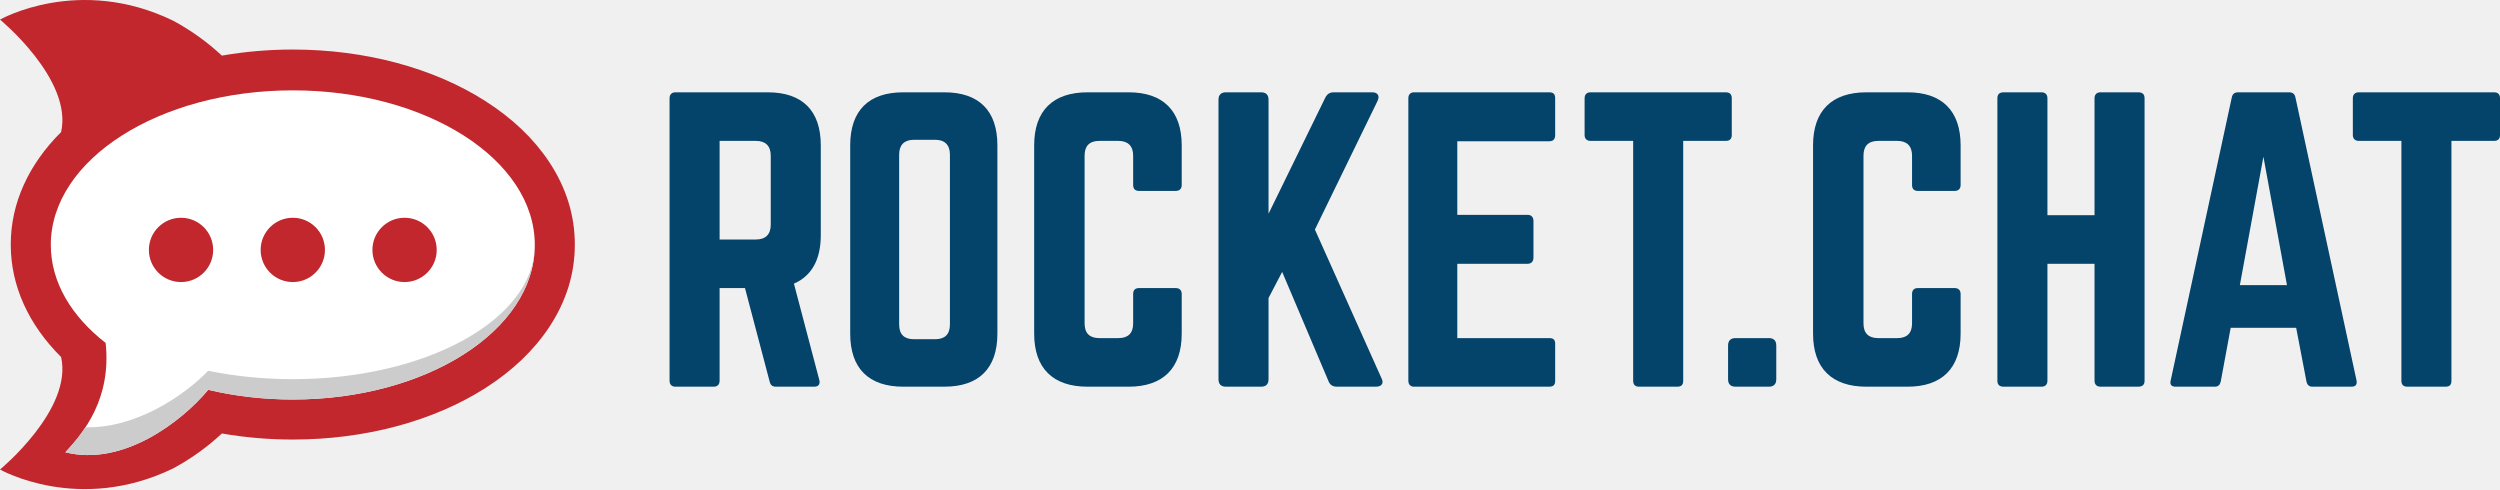
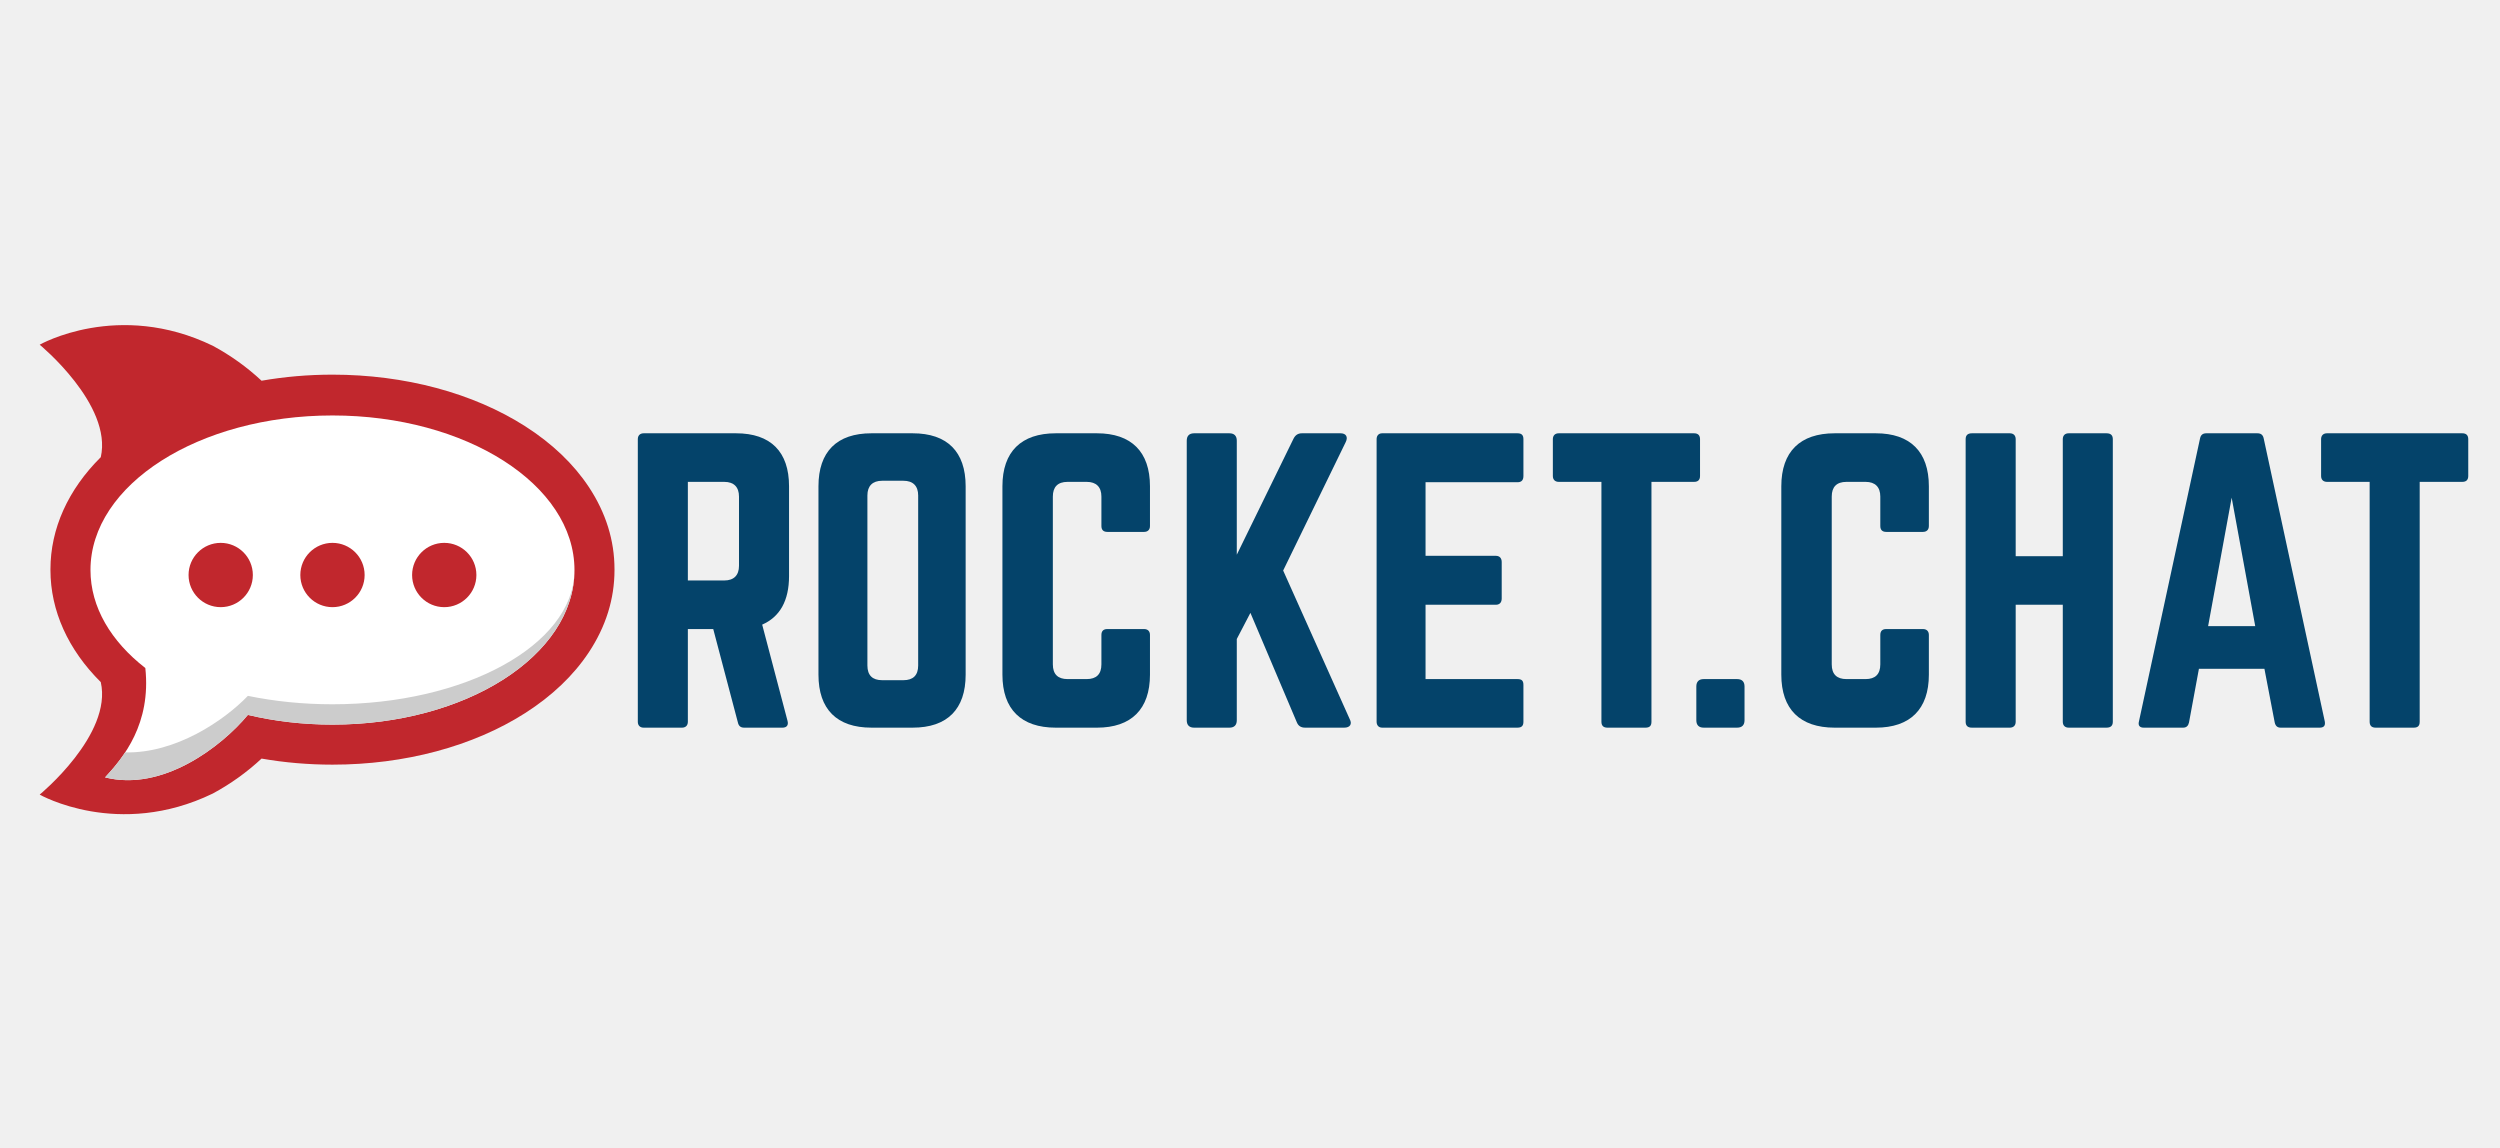
- <svg xmlns="http://www.w3.org/2000/svg" version="1.1" id="Layer_1" x="0px" y="0px" width="435.721px" height="85.242px" viewBox="62.402 -18.766 435.721 85.242" enable-background="new 62.402 -18.766 435.721 85.242" xml:space="preserve">
-   <g>
-     <path fill="#04436A" d="M205.456,22.207c0,4.297-1.603,7.119-4.681,8.465l4.425,16.803c0.192,0.771-0.192,1.154-0.898,1.154h-6.67   c-0.641,0-0.961-0.32-1.09-0.898l-4.297-16.289h-4.425v16.162c0,0.642-0.384,1.025-1.026,1.025h-6.67   c-0.641,0-1.026-0.385-1.026-1.025V-1.651c0-0.641,0.385-1.026,1.026-1.026h16.097c6.028,0,9.235,3.207,9.235,9.235V22.207   L205.456,22.207z M194.169,22.976c1.667,0,2.565-0.898,2.565-2.565V8.354c0-1.667-0.898-2.564-2.565-2.564h-6.349v17.187   L194.169,22.976L194.169,22.976z" />
-     <path fill="#04436A" d="M210.583,6.558c0-6.028,3.206-9.235,9.235-9.235h7.183c6.028,0,9.235,3.207,9.235,9.235v32.836   c0,6.027-3.207,9.234-9.235,9.234h-7.183c-6.029,0-9.235-3.207-9.235-9.234V6.558z M225.397,40.355   c1.667,0,2.565-0.834,2.565-2.565V8.162c0-1.667-0.898-2.565-2.565-2.565h-3.719c-1.667,0-2.565,0.898-2.565,2.565v29.629   c0,1.73,0.898,2.564,2.565,2.564H225.397L225.397,40.355z" />
-     <path fill="#04436A" d="M268.362,13.484c0,0.642-0.385,1.026-1.025,1.026h-6.413c-0.706,0-1.026-0.384-1.026-1.026v-5.13   c0-1.667-0.897-2.564-2.564-2.564h-3.335c-1.731,0-2.565,0.897-2.565,2.564V37.6c0,1.731,0.897,2.563,2.565,2.563h3.335   c1.667,0,2.564-0.833,2.564-2.563v-5.132c0-0.642,0.32-1.026,1.026-1.026h6.413c0.643,0,1.025,0.384,1.025,1.026v6.927   c0,6.027-3.271,9.234-9.234,9.234h-7.183c-6.028,0-9.299-3.207-9.299-9.234V6.558c0-6.028,3.271-9.235,9.299-9.235h7.183   c5.964,0,9.234,3.207,9.234,9.235V13.484z" />
-     <path fill="#04436A" d="M295.422,48.629c-0.771,0-1.218-0.32-1.476-0.961l-8.079-19.048l-2.374,4.554v14.172   c0,0.834-0.448,1.283-1.282,1.283h-6.157c-0.834,0-1.283-0.449-1.283-1.283v-48.74c0-0.833,0.449-1.283,1.283-1.283h6.157   c0.833,0,1.282,0.449,1.282,1.283v19.881l9.876-20.202c0.321-0.641,0.771-0.962,1.476-0.962h6.733c0.962,0,1.347,0.642,0.897,1.539   l-10.901,22.382l11.606,25.91c0.449,0.834,0.064,1.475-0.961,1.475H295.422z" />
-     <path fill="#04436A" d="M333.45,4.763c0,0.641-0.257,1.09-1.026,1.09h-16.033v12.826h12.249c0.643,0,1.026,0.385,1.026,1.09v6.349   c0,0.706-0.385,1.091-1.026,1.091h-12.249v12.954h16.033c0.771,0,1.026,0.321,1.026,1.026v6.414c0,0.641-0.257,1.024-1.026,1.024   h-23.6c-0.578,0-0.963-0.385-0.963-1.024V-1.651c0-0.641,0.385-1.026,0.963-1.026h23.6c0.771,0,1.026,0.385,1.026,1.026V4.763z" />
-     <path fill="#04436A" d="M363.204-2.677c0.705,0,1.026,0.385,1.026,1.026v6.414c0,0.641-0.321,1.026-1.026,1.026h-7.439v41.814   c0,0.705-0.32,1.024-1.025,1.024h-6.67c-0.643,0-1.026-0.319-1.026-1.024V5.789h-7.438c-0.643,0-1.026-0.385-1.026-1.026v-6.414   c0-0.641,0.385-1.026,1.026-1.026H363.204z" />
-     <path fill="#04436A" d="M363.585,41.445c0-0.834,0.449-1.282,1.283-1.282h5.836c0.834,0,1.282,0.448,1.282,1.282v5.899   c0,0.835-0.448,1.283-1.282,1.283h-5.836c-0.834,0-1.283-0.448-1.283-1.283V41.445z" />
-     <path fill="#04436A" d="M404.114,13.484c0,0.642-0.386,1.026-1.026,1.026h-6.413c-0.705,0-1.025-0.384-1.025-1.026v-5.13   c0-1.667-0.897-2.564-2.564-2.564h-3.335c-1.732,0-2.565,0.897-2.565,2.564V37.6c0,1.731,0.897,2.563,2.565,2.563h3.335   c1.667,0,2.564-0.833,2.564-2.563v-5.132c0-0.642,0.32-1.026,1.025-1.026h6.413c0.643,0,1.026,0.384,1.026,1.026v6.927   c0,6.027-3.271,9.234-9.235,9.234h-7.183c-6.028,0-9.299-3.207-9.299-9.234V6.558c0-6.028,3.271-9.235,9.299-9.235h7.183   c5.965,0,9.235,3.207,9.235,9.235V13.484z" />
-     <path fill="#04436A" d="M427.455-1.651c0-0.641,0.384-1.026,1.025-1.026h6.605c0.77,0,1.089,0.385,1.089,1.026v49.254   c0,0.641-0.32,1.024-1.089,1.024h-6.605c-0.643,0-1.025-0.385-1.025-1.024V27.209h-8.209v20.395c0,0.642-0.385,1.025-1.026,1.025   h-6.604c-0.771,0-1.091-0.385-1.091-1.025V-1.651c0-0.641,0.32-1.026,1.091-1.026h6.604c0.643,0,1.026,0.385,1.026,1.026v20.394   h8.209V-1.651L427.455-1.651z" />
-     <path fill="#04436A" d="M465.419,48.629c-0.577,0-0.897-0.32-1.026-0.898l-1.795-9.362h-11.416l-1.73,9.362   c-0.129,0.578-0.449,0.898-1.026,0.898h-6.861c-0.705,0-1.026-0.385-0.835-1.09l10.646-49.318c0.129-0.641,0.513-0.898,1.09-0.898   h8.915c0.577,0,0.962,0.257,1.09,0.898l10.646,49.318c0.129,0.705-0.128,1.09-0.897,1.09H465.419z M456.889,8.546l-4.104,22.382   h8.209L456.889,8.546z" />
-     <path fill="#04436A" d="M497.097-2.677c0.705,0,1.026,0.385,1.026,1.026v6.414c0,0.641-0.321,1.026-1.026,1.026h-7.438v41.814   c0,0.705-0.321,1.024-1.026,1.024h-6.67c-0.641,0-1.025-0.319-1.025-1.024V5.789h-7.438c-0.642,0-1.025-0.385-1.025-1.026v-6.414   c0-0.641,0.385-1.026,1.025-1.026H497.097z" />
+ <svg xmlns="http://www.w3.org/2000/svg" version="1.1" id="Layer_1" x="0px" y="0px" width="435.721" height="200" viewBox="62.402 -18.766 435.721 200" enable-background="new 62.402 -18.766 435.721 85.242" xml:space="preserve">
+   <defs id="defs51" />
+   <g id="g3" transform="translate(-5.532966,59.42836)">
+     <path d="m 205.456,22.207 c 0,4.297 -1.603,7.119 -4.681,8.465 l 4.425,16.803 c 0.192,0.771 -0.192,1.154 -0.898,1.154 h -6.67 c -0.641,0 -0.961,-0.32 -1.09,-0.898 l -4.297,-16.289 h -4.425 v 16.162 c 0,0.642 -0.384,1.025 -1.026,1.025 h -6.67 c -0.641,0 -1.026,-0.385 -1.026,-1.025 V -1.651 c 0,-0.641 0.385,-1.026 1.026,-1.026 h 16.097 c 6.028,0 9.235,3.207 9.235,9.235 v 15.649 l 0,0 z m -11.287,0.769 c 1.667,0 2.565,-0.898 2.565,-2.565 V 8.354 c 0,-1.667 -0.898,-2.564 -2.565,-2.564 h -6.349 v 17.187 l 6.349,-0.001 0,0 z" id="path5" style="fill:#04436a" />
+     <path d="m 210.583,6.558 c 0,-6.028 3.206,-9.235 9.235,-9.235 h 7.183 c 6.028,0 9.235,3.207 9.235,9.235 v 32.836 c 0,6.027 -3.207,9.234 -9.235,9.234 h -7.183 c -6.029,0 -9.235,-3.207 -9.235,-9.234 V 6.558 z m 14.814,33.797 c 1.667,0 2.565,-0.834 2.565,-2.565 V 8.162 c 0,-1.667 -0.898,-2.565 -2.565,-2.565 h -3.719 c -1.667,0 -2.565,0.898 -2.565,2.565 v 29.629 c 0,1.73 0.898,2.564 2.565,2.564 h 3.719 l 0,0 z" id="path7" style="fill:#04436a" />
+     <path d="m 268.362,13.484 c 0,0.642 -0.385,1.026 -1.025,1.026 h -6.413 c -0.706,0 -1.026,-0.384 -1.026,-1.026 v -5.13 c 0,-1.667 -0.897,-2.564 -2.564,-2.564 h -3.335 c -1.731,0 -2.565,0.897 -2.565,2.564 V 37.6 c 0,1.731 0.897,2.563 2.565,2.563 h 3.335 c 1.667,0 2.564,-0.833 2.564,-2.563 v -5.132 c 0,-0.642 0.32,-1.026 1.026,-1.026 h 6.413 c 0.643,0 1.025,0.384 1.025,1.026 v 6.927 c 0,6.027 -3.271,9.234 -9.234,9.234 h -7.183 c -6.028,0 -9.299,-3.207 -9.299,-9.234 V 6.558 c 0,-6.028 3.271,-9.235 9.299,-9.235 h 7.183 c 5.964,0 9.234,3.207 9.234,9.235 v 6.926 z" id="path9" style="fill:#04436a" />
+     <path d="m 295.422,48.629 c -0.771,0 -1.218,-0.32 -1.476,-0.961 l -8.079,-19.048 -2.374,4.554 v 14.172 c 0,0.834 -0.448,1.283 -1.282,1.283 h -6.157 c -0.834,0 -1.283,-0.449 -1.283,-1.283 v -48.74 c 0,-0.833 0.449,-1.283 1.283,-1.283 h 6.157 c 0.833,0 1.282,0.449 1.282,1.283 v 19.881 l 9.876,-20.202 c 0.321,-0.641 0.771,-0.962 1.476,-0.962 h 6.733 c 0.962,0 1.347,0.642 0.897,1.539 l -10.901,22.382 11.606,25.91 c 0.449,0.834 0.064,1.475 -0.961,1.475 h -6.797 z" id="path11" style="fill:#04436a" />
+     <path d="m 333.45,4.763 c 0,0.641 -0.257,1.09 -1.026,1.09 h -16.033 v 12.826 h 12.249 c 0.643,0 1.026,0.385 1.026,1.09 v 6.349 c 0,0.706 -0.385,1.091 -1.026,1.091 h -12.249 v 12.954 h 16.033 c 0.771,0 1.026,0.321 1.026,1.026 v 6.414 c 0,0.641 -0.257,1.024 -1.026,1.024 h -23.6 c -0.578,0 -0.963,-0.385 -0.963,-1.024 V -1.651 c 0,-0.641 0.385,-1.026 0.963,-1.026 h 23.6 c 0.771,0 1.026,0.385 1.026,1.026 v 6.414 z" id="path13" style="fill:#04436a" />
+     <path d="m 363.204,-2.677 c 0.705,0 1.026,0.385 1.026,1.026 v 6.414 c 0,0.641 -0.321,1.026 -1.026,1.026 h -7.439 v 41.814 c 0,0.705 -0.32,1.024 -1.025,1.024 h -6.67 c -0.643,0 -1.026,-0.319 -1.026,-1.024 V 5.789 h -7.438 c -0.643,0 -1.026,-0.385 -1.026,-1.026 v -6.414 c 0,-0.641 0.385,-1.026 1.026,-1.026 h 23.598 z" id="path15" style="fill:#04436a" />
+     <path d="m 363.585,41.445 c 0,-0.834 0.449,-1.282 1.283,-1.282 h 5.836 c 0.834,0 1.282,0.448 1.282,1.282 v 5.899 c 0,0.835 -0.448,1.283 -1.282,1.283 h -5.836 c -0.834,0 -1.283,-0.448 -1.283,-1.283 v -5.899 z" id="path17" style="fill:#04436a" />
+     <path d="m 404.114,13.484 c 0,0.642 -0.386,1.026 -1.026,1.026 h -6.413 c -0.705,0 -1.025,-0.384 -1.025,-1.026 v -5.13 c 0,-1.667 -0.897,-2.564 -2.564,-2.564 h -3.335 c -1.732,0 -2.565,0.897 -2.565,2.564 V 37.6 c 0,1.731 0.897,2.563 2.565,2.563 h 3.335 c 1.667,0 2.564,-0.833 2.564,-2.563 v -5.132 c 0,-0.642 0.32,-1.026 1.025,-1.026 h 6.413 c 0.643,0 1.026,0.384 1.026,1.026 v 6.927 c 0,6.027 -3.271,9.234 -9.235,9.234 h -7.183 c -6.028,0 -9.299,-3.207 -9.299,-9.234 V 6.558 c 0,-6.028 3.271,-9.235 9.299,-9.235 h 7.183 c 5.965,0 9.235,3.207 9.235,9.235 v 6.926 z" id="path19" style="fill:#04436a" />
+     <path d="m 427.455,-1.651 c 0,-0.641 0.384,-1.026 1.025,-1.026 h 6.605 c 0.77,0 1.089,0.385 1.089,1.026 v 49.254 c 0,0.641 -0.32,1.024 -1.089,1.024 h -6.605 c -0.643,0 -1.025,-0.385 -1.025,-1.024 V 27.209 h -8.209 v 20.395 c 0,0.642 -0.385,1.025 -1.026,1.025 h -6.604 c -0.771,0 -1.091,-0.385 -1.091,-1.025 V -1.651 c 0,-0.641 0.32,-1.026 1.091,-1.026 h 6.604 c 0.643,0 1.026,0.385 1.026,1.026 v 20.394 h 8.209 V -1.651 l 0,0 z" id="path21" style="fill:#04436a" />
+     <path d="m 465.419,48.629 c -0.577,0 -0.897,-0.32 -1.026,-0.898 l -1.795,-9.362 h -11.416 l -1.73,9.362 c -0.129,0.578 -0.449,0.898 -1.026,0.898 h -6.861 c -0.705,0 -1.026,-0.385 -0.835,-1.09 l 10.646,-49.318 c 0.129,-0.641 0.513,-0.898 1.09,-0.898 h 8.915 c 0.577,0 0.962,0.257 1.09,0.898 l 10.646,49.318 c 0.129,0.705 -0.128,1.09 -0.897,1.09 h -6.801 z m -8.53,-40.083 -4.104,22.382 h 8.209 L 456.889,8.546 z" id="path23" style="fill:#04436a" />
+     <path d="m 497.097,-2.677 c 0.705,0 1.026,0.385 1.026,1.026 v 6.414 c 0,0.641 -0.321,1.026 -1.026,1.026 h -7.438 v 41.814 c 0,0.705 -0.321,1.024 -1.026,1.024 h -6.67 c -0.641,0 -1.025,-0.319 -1.025,-1.024 V 5.789 H 473.5 c -0.642,0 -1.025,-0.385 -1.025,-1.026 v -6.414 c 0,-0.641 0.385,-1.026 1.025,-1.026 h 23.597 z" id="path25" style="fill:#04436a" />
  </g>
-   <path fill="#C1272D" d="M162.586,23.788c0-5.031-1.505-9.854-4.474-14.339c-2.666-4.025-6.401-7.588-11.1-10.591  c-9.074-5.796-21-8.989-33.579-8.989c-4.202,0-8.344,0.355-12.361,1.059c-2.492-2.333-5.41-4.432-8.497-6.091  c-16.494-7.994-30.172-0.188-30.172-0.188S75.12-4.904,73.052,4.253c-5.689,5.644-8.773,12.45-8.773,19.535  c0,0.022,0.001,0.045,0.001,0.068c0,0.022-0.001,0.044-0.001,0.068c0,7.085,3.083,13.891,8.773,19.534  c2.068,9.158-10.649,19.605-10.649,19.605s13.678,7.805,30.172-0.188c3.087-1.659,6.004-3.759,8.497-6.091  c4.018,0.703,8.159,1.058,12.361,1.058c12.58,0,24.505-3.191,33.579-8.987c4.699-3.003,8.434-6.565,11.1-10.592  c2.969-4.484,4.474-9.309,4.474-14.338c0-0.023-0.001-0.045-0.001-0.068S162.586,23.81,162.586,23.788z" />
-   <path fill="#FFFFFF" d="M113.433-3.018c23.293,0,42.177,12.062,42.177,26.941c0,14.878-18.884,26.941-42.177,26.941  c-5.187,0-10.154-0.6-14.743-1.693c-4.664,5.61-14.924,13.411-24.891,10.89c3.242-3.482,8.045-9.366,7.017-19.058  c-5.974-4.648-9.56-10.597-9.56-17.08C71.255,9.043,90.139-3.018,113.433-3.018" />
-   <g>
-     <g>
-       <circle fill="#C1272D" cx="113.433" cy="24.79" r="5.603" />
+   <path d="m 169.502,80.45 c 0,-5.031 -1.505,-9.854 -4.474,-14.339 -2.666,-4.025 -6.401,-7.588 -11.1,-10.591 -9.074,-5.796 -21,-8.989 -33.579,-8.989 -4.202,0 -8.344,0.355 -12.361,1.059 -2.492,-2.333 -5.41,-4.432 -8.497,-6.091 -16.494,-7.994 -30.172,-0.188 -30.172,-0.188 0,0 12.717,10.447 10.649,19.604 -5.689,5.644 -8.773,12.45 -8.773,19.535 0,0.022 0.001,0.045 0.001,0.068 0,0.022 -0.001,0.044 -0.001,0.068 0,7.085 3.083,13.891 8.773,19.534 2.068,9.158 -10.649,19.605 -10.649,19.605 0,0 13.678,7.805 30.172,-0.188 3.087,-1.659 6.004,-3.759 8.497,-6.091 4.018,0.703 8.159,1.058 12.361,1.058 12.58,0 24.505,-3.191 33.579,-8.987 4.699,-3.003 8.434,-6.565 11.1,-10.592 2.969,-4.484 4.474,-9.309 4.474,-14.338 0,-0.023 -0.001,-0.045 -0.001,-0.068 0,-0.023 0.001,-0.047 0.001,-0.069 z" id="path27" style="fill:#c1272d" />
+   <path d="m 120.349,53.644 c 23.293,0 42.177,12.062 42.177,26.941 0,14.878 -18.884,26.941 -42.177,26.941 -5.187,0 -10.154,-0.6 -14.743,-1.693 -4.664,5.61 -14.924,13.411 -24.891,10.89 3.242,-3.482 8.045,-9.366 7.017,-19.058 -5.974,-4.648 -9.56,-10.597 -9.56,-17.08 -0.001,-14.88 18.883,-26.941 42.177,-26.941" id="path29" style="fill:#ffffff" />
+   <g id="g31" transform="translate(6.916207,56.66187)">
+     <g id="g33">
+       <circle cx="113.433" cy="24.79" r="5.603" id="circle35" style="fill:#c1272d" d="m 119.036,24.79 c 0,3.094 -2.509,5.603 -5.603,5.603 -3.094,0 -5.603,-2.509 -5.603,-5.603 0,-3.094 2.509,-5.603 5.603,-5.603 3.094,0 5.603,2.509 5.603,5.603 z" />
    </g>
-     <g>
-       <circle fill="#C1272D" cx="132.913" cy="24.79" r="5.603" />
+     <g id="g37">
+       <circle cx="132.913" cy="24.79" r="5.603" id="circle39" style="fill:#c1272d" d="m 138.516,24.79 c 0,3.094 -2.509,5.603 -5.603,5.603 -3.094,0 -5.603,-2.509 -5.603,-5.603 0,-3.094 2.509,-5.603 5.603,-5.603 3.094,0 5.603,2.509 5.603,5.603 z" />
    </g>
-     <g>
-       <circle fill="#C1272D" cx="93.952" cy="24.79" r="5.602" />
+     <g id="g41">
+       <circle cx="93.952" cy="24.79" r="5.602" id="circle43" style="fill:#c1272d" d="m 99.554,24.79 c 0,3.094 -2.508,5.602 -5.602,5.602 -3.094,0 -5.602,-2.508 -5.602,-5.602 0,-3.094 2.508,-5.602 5.602,-5.602 3.094,0 5.602,2.508 5.602,5.602 z" />
    </g>
  </g>
-   <g>
-     <path fill="#CCCCCC" d="M113.433,47.319c-5.187,0-10.154-0.52-14.743-1.468c-4.118,4.294-12.6,10.066-21.39,9.854   c-1.158,1.755-2.417,3.19-3.501,4.355c9.967,2.521,20.227-5.279,24.891-10.89c4.589,1.094,9.557,1.693,14.743,1.693   c23.106,0,41.87-11.871,42.169-26.585C155.303,37.032,136.539,47.319,113.433,47.319z" />
+   <g id="g45" transform="translate(6.916207,56.66187)">
+     <path d="m 113.433,47.319 c -5.187,0 -10.154,-0.52 -14.743,-1.468 -4.118,4.294 -12.6,10.066 -21.39,9.854 -1.158,1.755 -2.417,3.19 -3.501,4.355 9.967,2.521 20.227,-5.279 24.891,-10.89 4.589,1.094 9.557,1.693 14.743,1.693 23.106,0 41.87,-11.871 42.169,-26.585 -0.299,12.754 -19.063,23.041 -42.169,23.041 z" id="path47" style="fill:#cccccc" />
  </g>
</svg>
